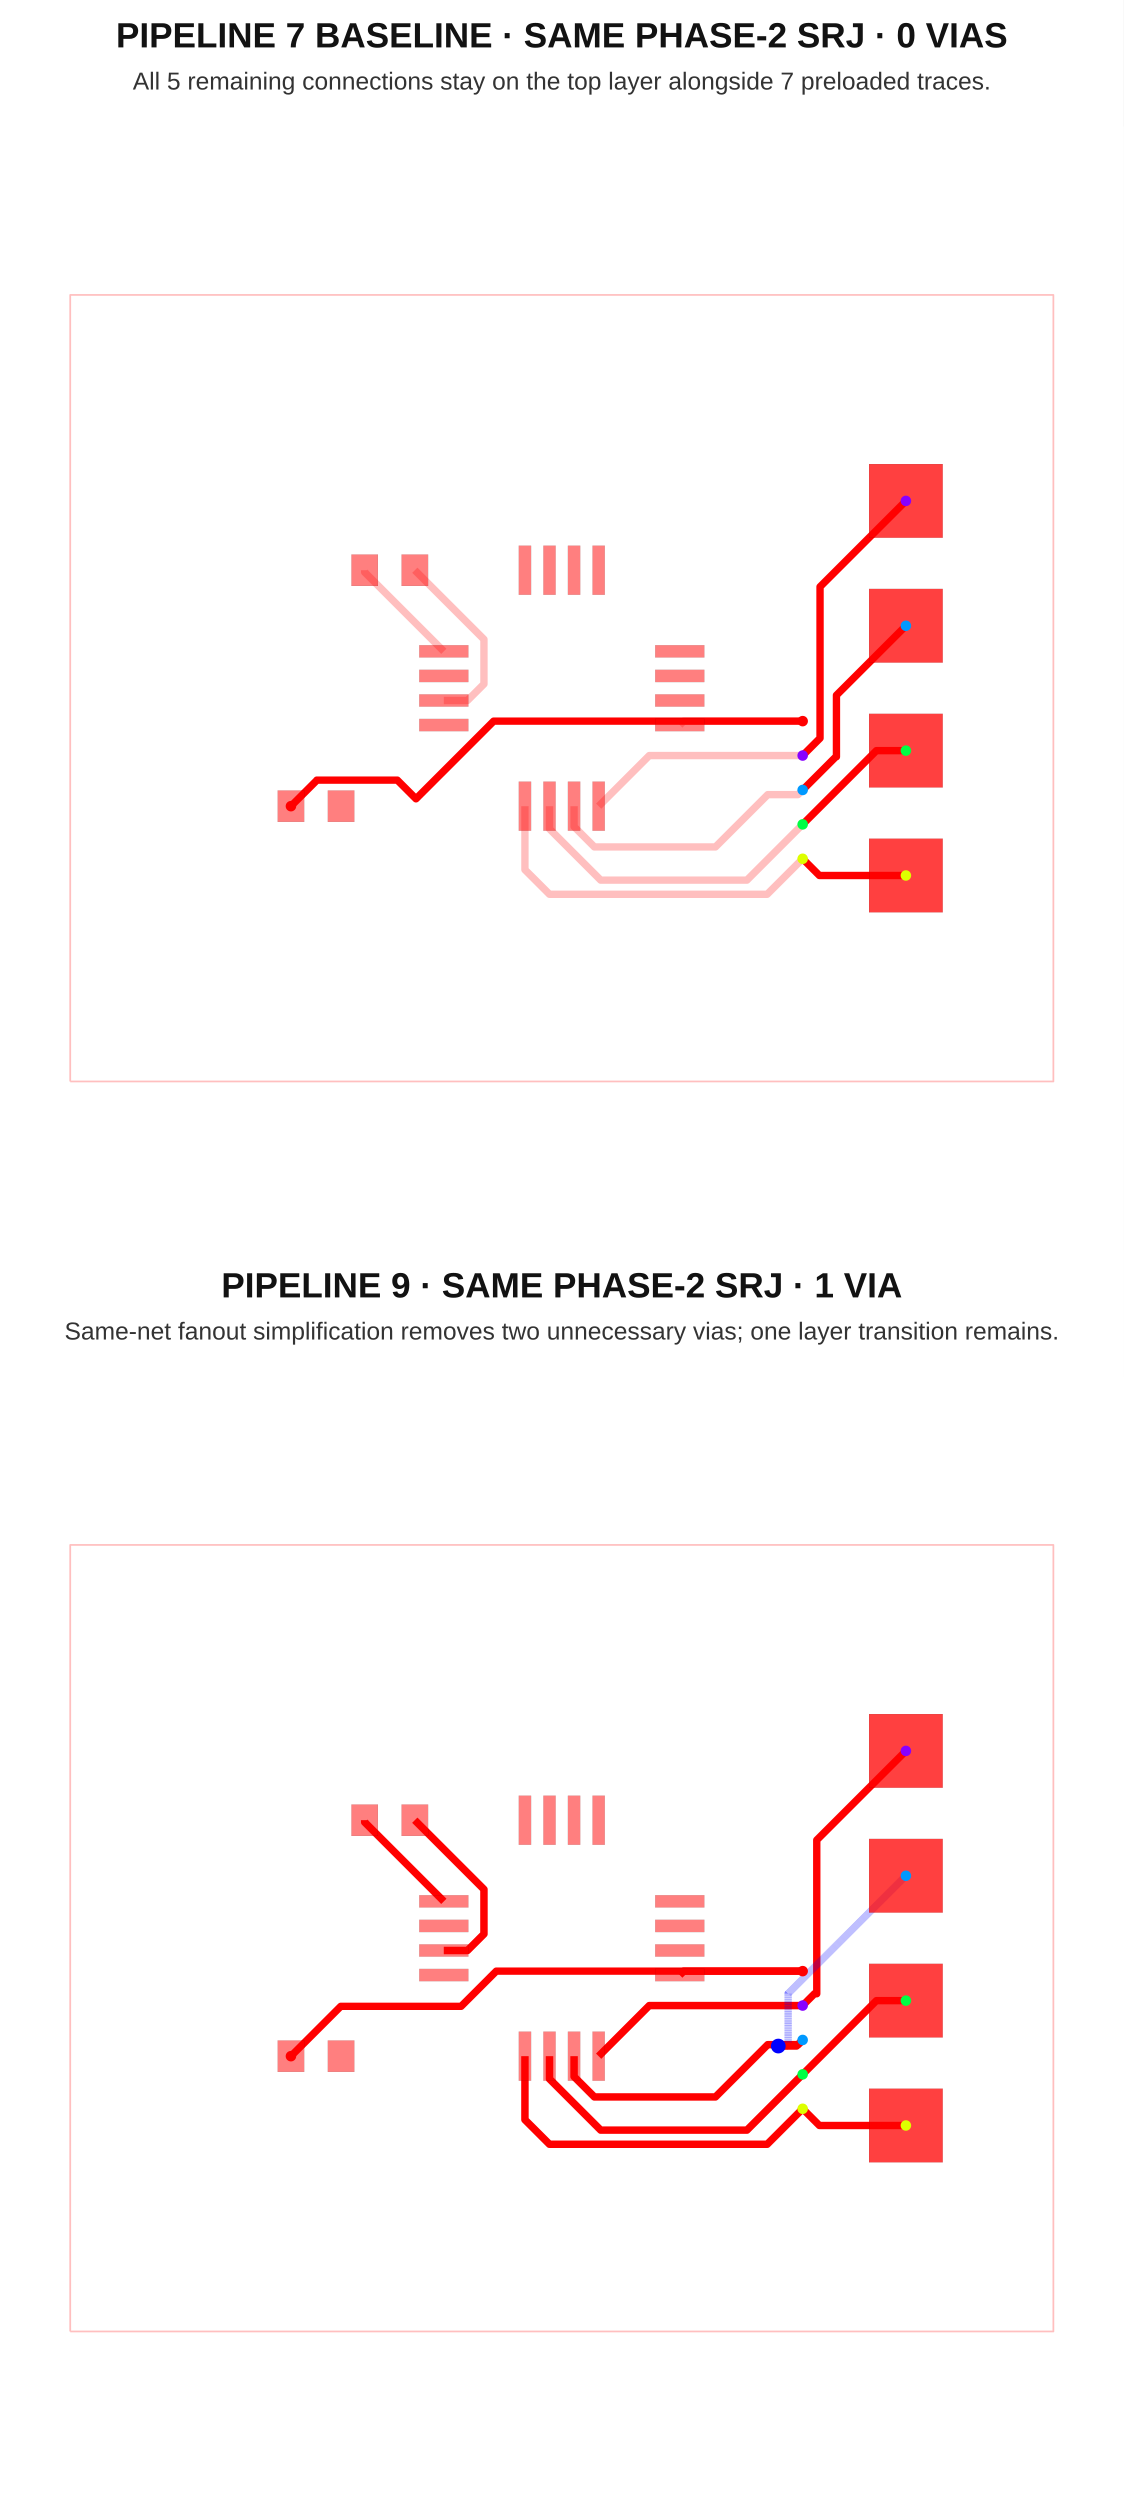
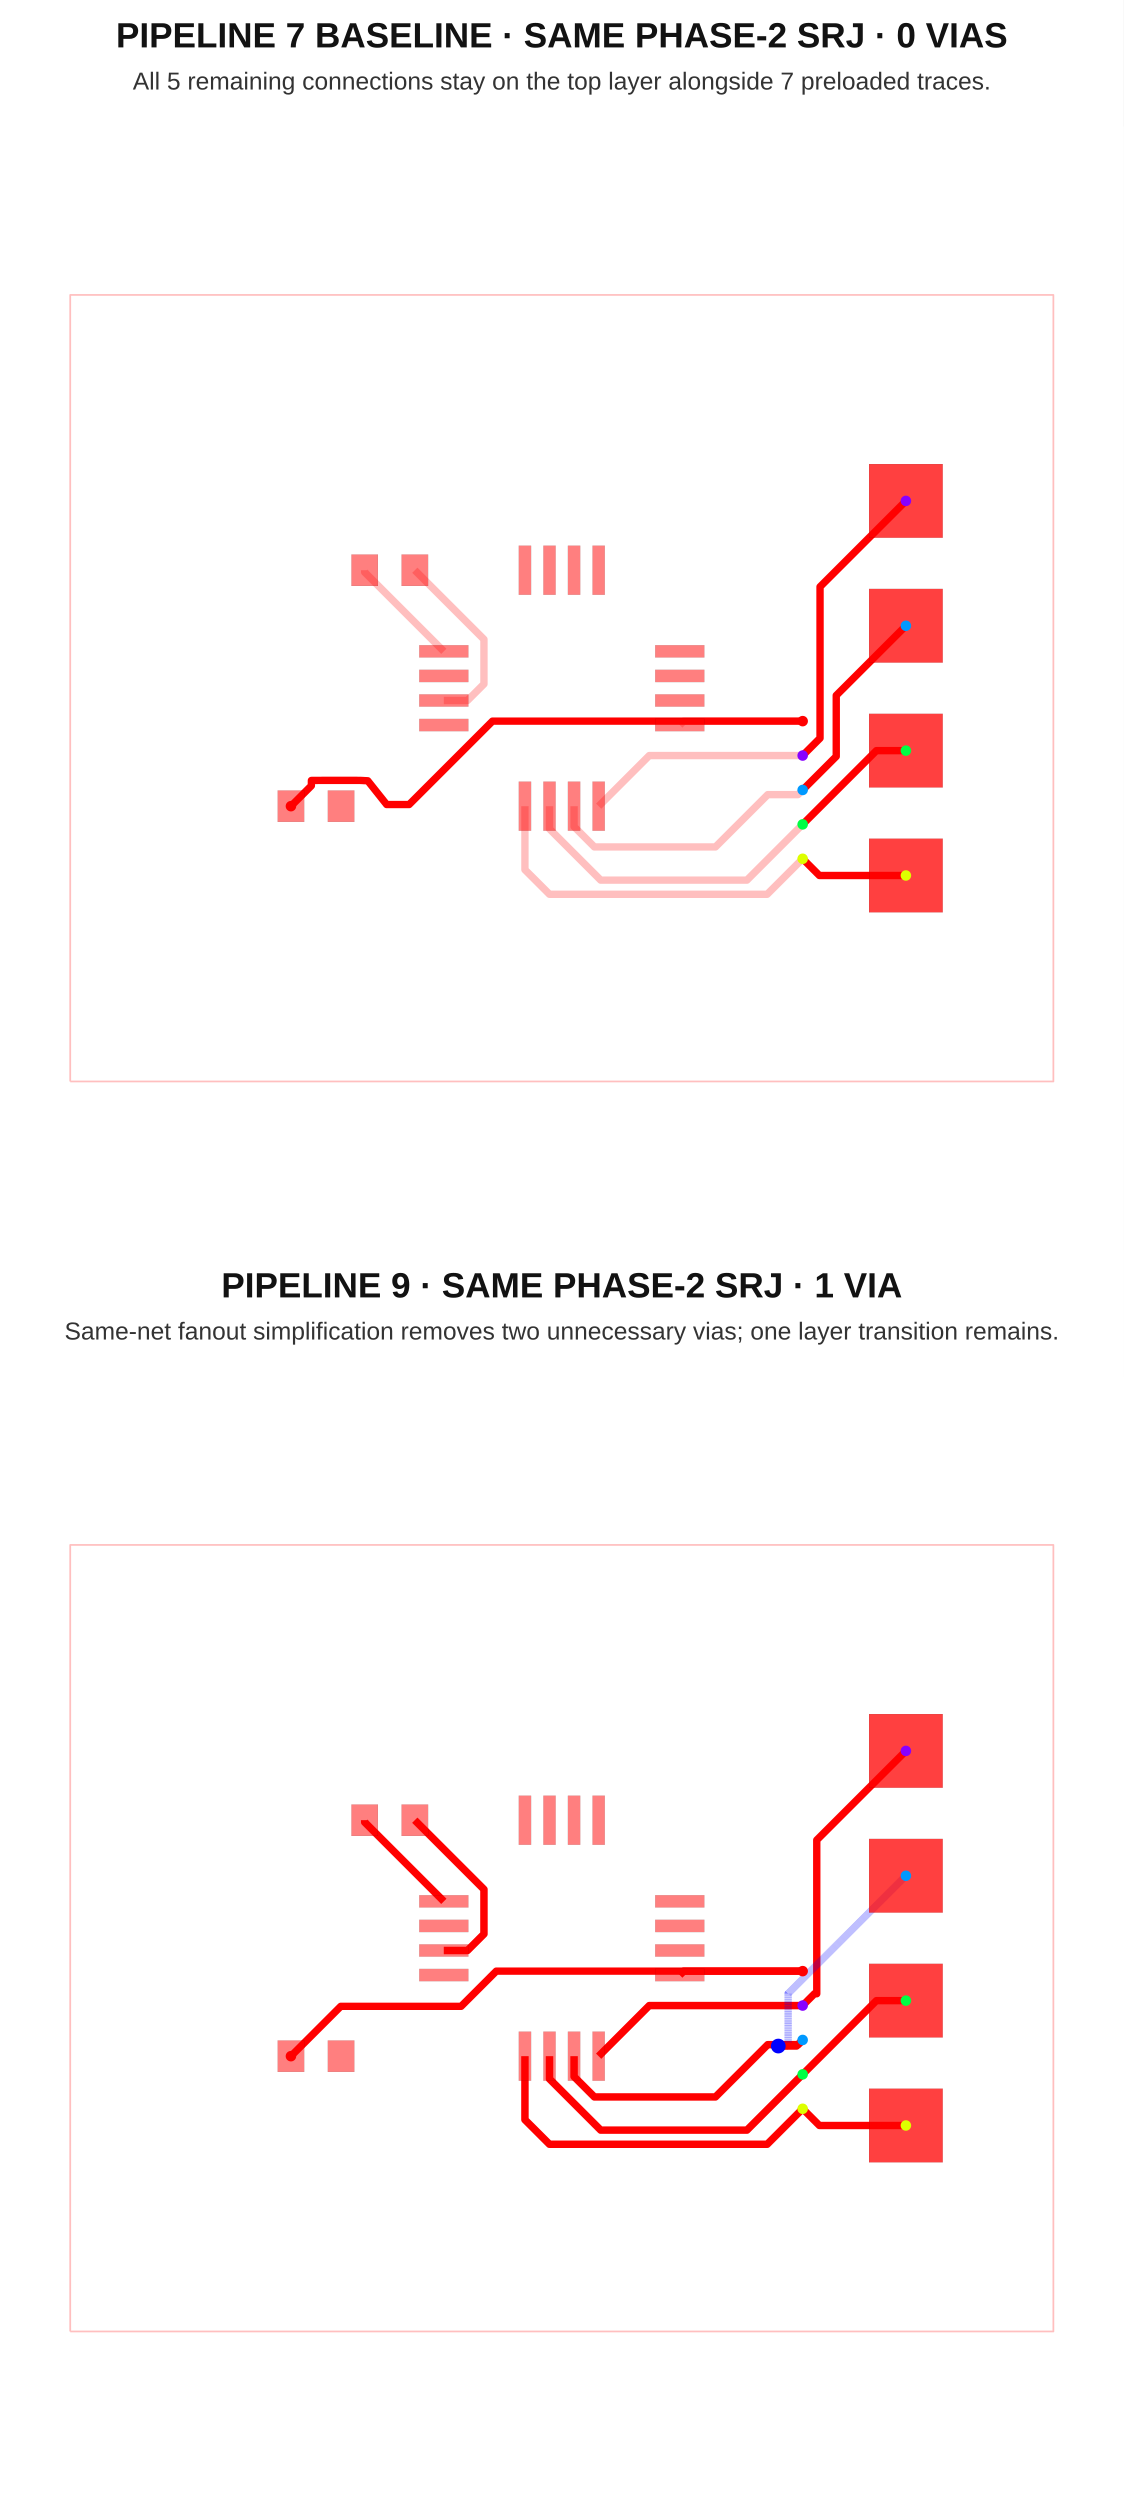
<svg xmlns="http://www.w3.org/2000/svg" width="640" height="1424" viewBox="0 0 640 1424">
  <g transform="translate(0, 0) scale(1, 1) translate(0, 0)">
    <rect width="100%" height="100%" fill="white" />
    <text x="320" y="27" font-family="Arial, sans-serif" font-size="20" font-weight="700" text-anchor="middle" fill="#121212">PIPELINE 7 BASELINE · SAME PHASE-2 SRJ · 0 VIAS</text>
    <text x="320" y="51" font-family="Arial, sans-serif" font-size="14" text-anchor="middle" fill="#333">All 5 remaining connections stay on the top layer alongside 7 preloaded traces.</text>
    <g transform="translate(0 72)">
      <rect width="100%" height="100%" fill="white" />
      <g>
        <polyline data-points="-10,-8 10,-8 10,8 -10,8 -10,-8" data-type="line" data-label="" points="40,544 600,544 600,96 40,96 40,544" fill="none" stroke="rgba(255,0,0,0.25)" stroke-linejoin="round" stroke-width="1px" />
      </g>
      <g>
        <polyline data-points="4.899900000000001,-0.6699999999999999 2.48,-0.6699999999999999 2.4,-0.75" data-type="line" data-label="" points="457.197,338.76 389.44,338.76 387.2,341" fill="none" stroke="rgba(255,0,0,0.25)" stroke-linejoin="round" stroke-width="4.2" />
      </g>
      <g>
        <polyline data-points="0.75,-2.4 1.7799999999999998,-1.37 4.899999999999999,-1.37" data-type="line" data-label="" points="341,387.2 369.84,358.36 457.2,358.36" fill="none" stroke="rgba(255,0,0,0.25)" stroke-linejoin="round" stroke-width="4.2" />
      </g>
      <g>
        <polyline data-points="0.25,-2.4 0.25,-2.81650868008 0.6625258755397136,-3.2290345556197138 3.125910160715991,-3.2290345556197138 4.189941349010209,-2.1650033673254954 4.804996632674503,-2.1650033673254954 4.899999999999999,-2.07" data-type="line" data-label="" points="327,387.2 327,398.862 338.551,410.413 407.525,410.413 437.318,380.62 454.54,380.62 457.2,377.96" fill="none" stroke="rgba(255,0,0,0.25)" stroke-linejoin="round" stroke-width="4.2" />
      </g>
      <g>
        <polyline data-points="-0.25,-2.4 -0.25,-2.8634378580294753 0.7907900038535713,-3.9042278618830464 3.765772138116952,-3.9042278618830464 4.899999999999999,-2.77" data-type="line" data-label="" points="313,387.2 313,400.176 342.142,429.318 425.442,429.318 457.2,397.56" fill="none" stroke="rgba(255,0,0,0.25)" stroke-linejoin="round" stroke-width="4.2" />
      </g>
      <g>
        <polyline data-points="4.899900000000001,-3.4699999999999998 4.1773664077099015,-4.192533592290099 -0.25031793562257487,-4.192533592290099 -0.75,-3.6928515279126737 -0.75,-2.4" data-type="line" data-label="" points="457.197,417.16 436.966,437.391 312.991,437.391 299,423.4 299,387.2" fill="none" stroke="rgba(255,0,0,0.25)" stroke-linejoin="round" stroke-width="4.2" />
      </g>
      <g>
        <polyline data-points="-2.4,-0.25 -1.91866422262809,-0.25 -1.5836729014020692,0.08499132122602093 -1.5836729014020692,0.9936729014020689 -2.99,2.4" data-type="line" data-label="" points="252.8,327 266.277,327 275.657,317.62 275.657,292.177 236.28,252.8" fill="none" stroke="rgba(255,0,0,0.25)" stroke-linejoin="round" stroke-width="4.2" />
      </g>
      <g>
        <polyline data-points="-4.01,2.4 -4.01,2.36 -2.4,0.75" data-type="line" data-label="" points="207.72,252.8 207.72,253.92 252.8,299" fill="none" stroke="rgba(255,0,0,0.25)" stroke-linejoin="round" stroke-width="4.2" />
      </g>
      <g>
-         <polyline data-points="7,3.81 5.253269012543403,2.0632690125434032 5.253269012543403,-1.016630987456598 4.899900000000001,-1.37" data-type="line" data-label="" points="516,213.32 467.092,262.228 467.092,348.466 457.197,358.36" fill="none" stroke="red" stroke-linejoin="round" stroke-width="4.2" />
-       </g>
-       <g>
-         <polyline data-points="7,1.27 5.587144150022742,-0.14285584997725786 5.587144150022742,-1.394679986150074 5.575220013849926,-1.394679986150074 4.899900000000001,-2.07" data-type="line" data-label="" points="516,284.44 476.44,324 476.44,359.051 476.106,359.051 457.197,377.96" fill="none" stroke="red" stroke-linejoin="round" stroke-width="4.2" />
+         <polyline data-points="7,3.81 5.253269001921489,2.063269001921489 5.253269001921489,-1.0166309980785113 4.899900000000001,-1.37" data-type="line" data-label="" points="516,213.32 467.092,262.228 467.092,348.466 457.197,358.36" fill="none" stroke="red" stroke-linejoin="round" stroke-width="4.2" />
+       </g>
+       <g>
+         <polyline data-points="7,1.27 5.5830457953793164,-0.14695420462068354 5.5830457953793164,-1.3868542046206835 4.899900000000001,-2.07" data-type="line" data-label="" points="516,284.44 476.325,324.115 476.325,358.832 457.197,377.96" fill="none" stroke="red" stroke-linejoin="round" stroke-width="4.2" />
      </g>
      <g>
        <polyline data-points="7,-1.27 6.399900000000001,-1.27 4.899900000000001,-2.7699999999999996" data-type="line" data-label="" points="516,355.56 499.197,355.56 457.197,397.56" fill="none" stroke="red" stroke-linejoin="round" stroke-width="4.2" />
      </g>
      <g>
        <polyline data-points="7,-3.81 5.2399000000000004,-3.81 4.899900000000001,-3.4699999999999998" data-type="line" data-label="" points="516,426.68 466.717,426.68 457.197,417.16" fill="none" stroke="red" stroke-linejoin="round" stroke-width="4.2" />
      </g>
      <g>
-         <polyline data-points="4.899900000000001,-0.6699999999999999 -1.3858625080034779,-0.6699999999999999 -2.9661598227157566,-2.2502973147122787 -3.3465400336919924,-1.8699171037360427 -4.98345231463416,-1.8699171037360427 -4.98345231463416,-1.8734523146341604 -5.51,-2.4" data-type="line" data-label="" points="457.197,338.76 281.196,338.76 236.948,383.008 226.297,372.358 180.463,372.358 180.463,372.457 165.72,387.2" fill="none" stroke="red" stroke-linejoin="round" stroke-width="4.2" />
+         <polyline data-points="4.899900000000001,-0.6699999999999999 -1.4098891157596705,-0.6699999999999999 -3.1064600369328974,-2.366570921173227 -3.562792208132482,-2.366570921173227 -3.9471194154760534,-1.8833516108358257 -4.099507999487592,-1.8755998975185775 -4.299507999487592,-1.8745998975185776 -4.399507999487593,-1.8745998975185776 -4.778202531521869,-1.8745998975185776 -5.093850170445378,-1.8765998975185776 -5.094342170957786,-1.975 -5.094342170957786,-1.984342170957786 -5.51,-2.4" data-type="line" data-label="" points="457.197,338.76 280.523,338.76 233.019,386.264 220.242,386.264 209.481,372.734 205.214,372.517 199.614,372.489 196.814,372.489 186.21,372.489 177.372,372.545 177.358,375.3 177.358,375.562 165.72,387.2" fill="none" stroke="red" stroke-linejoin="round" stroke-width="4.2" />
      </g>
      <g>
        <rect data-type="rect" data-label="top" data-x="-2.4" data-y="0.75" x="238.8" y="295.5" width="28" height="7" fill="rgba(255,0,0,0.5)" stroke="black" stroke-width="0.036" />
      </g>
      <g>
        <rect data-type="rect" data-label="top" data-x="-2.4" data-y="0.25" x="238.8" y="309.5" width="28" height="7" fill="rgba(255,0,0,0.5)" stroke="black" stroke-width="0.036" />
      </g>
      <g>
        <rect data-type="rect" data-label="top" data-x="-2.4" data-y="-0.25" x="238.8" y="323.5" width="28" height="7" fill="rgba(255,0,0,0.5)" stroke="black" stroke-width="0.036" />
      </g>
      <g>
        <rect data-type="rect" data-label="top" data-x="-2.4" data-y="-0.75" x="238.8" y="337.5" width="28" height="7" fill="rgba(255,0,0,0.5)" stroke="black" stroke-width="0.036" />
      </g>
      <g>
        <rect data-type="rect" data-label="top source_trace_4" data-x="-0.75" data-y="-2.4" x="295.5" y="373.2" width="7" height="28" fill="rgba(255,0,0,0.5)" stroke="black" stroke-width="0.036" />
      </g>
      <g>
        <rect data-type="rect" data-label="top source_trace_5" data-x="-0.25" data-y="-2.4" x="309.5" y="373.2" width="7" height="28" fill="rgba(255,0,0,0.5)" stroke="black" stroke-width="0.036" />
      </g>
      <g>
        <rect data-type="rect" data-label="top source_trace_6" data-x="0.25" data-y="-2.4" x="323.5" y="373.2" width="7" height="28" fill="rgba(255,0,0,0.5)" stroke="black" stroke-width="0.036" />
      </g>
      <g>
        <rect data-type="rect" data-label="top source_trace_7" data-x="0.75" data-y="-2.4" x="337.5" y="373.2" width="7" height="28" fill="rgba(255,0,0,0.5)" stroke="black" stroke-width="0.036" />
      </g>
      <g>
        <rect data-type="rect" data-label="top source_trace_2" data-x="2.4" data-y="-0.75" x="373.2" y="337.5" width="28" height="7" fill="rgba(255,0,0,0.5)" stroke="black" stroke-width="0.036" />
      </g>
      <g>
        <rect data-type="rect" data-label="top" data-x="2.4" data-y="-0.25" x="373.2" y="323.5" width="28" height="7" fill="rgba(255,0,0,0.5)" stroke="black" stroke-width="0.036" />
      </g>
      <g>
        <rect data-type="rect" data-label="top" data-x="2.4" data-y="0.25" x="373.2" y="309.5" width="28" height="7" fill="rgba(255,0,0,0.5)" stroke="black" stroke-width="0.036" />
      </g>
      <g>
        <rect data-type="rect" data-label="top" data-x="2.4" data-y="0.75" x="373.2" y="295.5" width="28" height="7" fill="rgba(255,0,0,0.5)" stroke="black" stroke-width="0.036" />
      </g>
      <g>
        <rect data-type="rect" data-label="top" data-x="0.75" data-y="2.4" x="337.5" y="238.8" width="7" height="28" fill="rgba(255,0,0,0.5)" stroke="black" stroke-width="0.036" />
      </g>
      <g>
        <rect data-type="rect" data-label="top" data-x="0.25" data-y="2.4" x="323.5" y="238.8" width="7" height="28" fill="rgba(255,0,0,0.5)" stroke="black" stroke-width="0.036" />
      </g>
      <g>
        <rect data-type="rect" data-label="top" data-x="-0.25" data-y="2.4" x="309.5" y="238.8" width="7" height="28" fill="rgba(255,0,0,0.5)" stroke="black" stroke-width="0.036" />
      </g>
      <g>
        <rect data-type="rect" data-label="top" data-x="-0.75" data-y="2.4" x="295.5" y="238.8" width="7" height="28" fill="rgba(255,0,0,0.5)" stroke="black" stroke-width="0.036" />
      </g>
      <g>
        <rect data-type="rect" data-label="top" data-x="-4.01" data-y="2.4" x="200.16" y="243.84" width="15.12" height="17.92" fill="rgba(255,0,0,0.5)" stroke="black" stroke-width="0.036" />
      </g>
      <g>
        <rect data-type="rect" data-label="top" data-x="-2.99" data-y="2.4" x="228.72" y="243.84" width="15.12" height="17.92" fill="rgba(255,0,0,0.5)" stroke="black" stroke-width="0.036" />
      </g>
      <g>
        <rect data-type="rect" data-label="top source_trace_2" data-x="-5.51" data-y="-2.4" x="158.16" y="378.24" width="15.12" height="17.92" fill="rgba(255,0,0,0.5)" stroke="black" stroke-width="0.036" />
      </g>
      <g>
        <rect data-type="rect" data-label="top" data-x="-4.49" data-y="-2.4" x="186.72" y="378.24" width="15.12" height="17.92" fill="rgba(255,0,0,0.5)" stroke="black" stroke-width="0.036" />
      </g>
      <g>
        <rect data-type="rect" data-label="top source_trace_4 bottom source_trace_4" data-x="7" data-y="-3.81" x="495" y="405.68" width="42" height="42" fill="rgba(255,0,0,0.75)" stroke="black" stroke-width="0.036" />
      </g>
      <g>
        <rect data-type="rect" data-label="top source_trace_5 bottom source_trace_5" data-x="7" data-y="-1.27" x="495" y="334.56" width="42" height="42" fill="rgba(255,0,0,0.75)" stroke="black" stroke-width="0.036" />
      </g>
      <g>
        <rect data-type="rect" data-label="top source_trace_6 bottom source_trace_6" data-x="7" data-y="1.27" x="495" y="263.44" width="42" height="42" fill="rgba(255,0,0,0.75)" stroke="black" stroke-width="0.036" />
      </g>
      <g>
        <rect data-type="rect" data-label="top source_trace_7 bottom source_trace_7" data-x="7" data-y="3.81" x="495" y="192.32" width="42" height="42" fill="rgba(255,0,0,0.75)" stroke="black" stroke-width="0.036" />
      </g>
      <g>
        <circle data-type="point" data-label="source_trace_2 source_trace_2 top" data-x="-5.51" data-y="-2.4" cx="165.72" cy="387.2" r="3" fill="hsl(0, 100%, 50%)" />
      </g>
      <g>
        <circle data-type="point" data-label="source_trace_2 source_trace_2 top" data-x="4.899900000000001" data-y="-0.6699999999999999" cx="457.197" cy="338.76" r="3" fill="hsl(0, 100%, 50%)" />
      </g>
      <g>
        <circle data-type="point" data-label="source_trace_4 source_trace_4 top" data-x="7" data-y="-3.81" cx="516" cy="426.68" r="3" fill="hsl(68, 100%, 50%)" />
      </g>
      <g>
        <circle data-type="point" data-label="source_trace_4 source_trace_4 top" data-x="4.899900000000001" data-y="-3.4699999999999998" cx="457.197" cy="417.16" r="3" fill="hsl(68, 100%, 50%)" />
      </g>
      <g>
        <circle data-type="point" data-label="source_trace_5 source_trace_5 top" data-x="7" data-y="-1.27" cx="516" cy="355.56" r="3" fill="hsl(136, 100%, 50%)" />
      </g>
      <g>
        <circle data-type="point" data-label="source_trace_5 source_trace_5 top" data-x="4.899900000000001" data-y="-2.7699999999999996" cx="457.197" cy="397.56" r="3" fill="hsl(136, 100%, 50%)" />
      </g>
      <g>
        <circle data-type="point" data-label="source_trace_6 source_trace_6 top" data-x="7" data-y="1.27" cx="516" cy="284.44" r="3" fill="hsl(204, 100%, 50%)" />
      </g>
      <g>
        <circle data-type="point" data-label="source_trace_6 source_trace_6 top" data-x="4.899900000000001" data-y="-2.07" cx="457.197" cy="377.96" r="3" fill="hsl(204, 100%, 50%)" />
      </g>
      <g>
        <circle data-type="point" data-label="source_trace_7 source_trace_7 top" data-x="7" data-y="3.81" cx="516" cy="213.32" r="3" fill="hsl(272, 100%, 50%)" />
      </g>
      <g>
        <circle data-type="point" data-label="source_trace_7 source_trace_7 top" data-x="4.899900000000001" data-y="-1.37" cx="457.197" cy="358.36" r="3" fill="hsl(272, 100%, 50%)" />
      </g>
      <g id="crosshair" style="display: none">
        <line id="crosshair-h" y1="0" y2="640" stroke="#666" stroke-width="0.5" />
        <line id="crosshair-v" x1="0" x2="640" stroke="#666" stroke-width="0.5" />
        <text id="coordinates" font-family="monospace" font-size="12" fill="#666" />
      </g>
    </g>
  </g>
  <g transform="translate(0, 712) scale(1, 1) translate(0, 0)">
    <rect width="100%" height="100%" fill="white" />
    <text x="320" y="27" font-family="Arial, sans-serif" font-size="20" font-weight="700" text-anchor="middle" fill="#121212">PIPELINE 9 · SAME PHASE-2 SRJ · 1 VIA</text>
    <text x="320" y="51" font-family="Arial, sans-serif" font-size="14" text-anchor="middle" fill="#333">Same-net fanout simplification removes two unnecessary vias; one layer transition remains.</text>
    <g transform="translate(0 72)">
      <rect width="100%" height="100%" fill="white" />
      <g>
        <polyline data-points="-10,-8 10,-8 10,8 -10,8 -10,-8" data-type="line" data-label="" points="40,544 600,544 600,96 40,96 40,544" fill="none" stroke="rgba(255,0,0,0.25)" stroke-linejoin="round" stroke-width="1px" />
      </g>
      <g>
        <polyline data-points="4.899900000000001,-0.6699999999999999 2.48,-0.6699999999999999 2.4,-0.75" data-type="line" data-label="" points="457.197,338.76 389.44,338.76 387.2,341" fill="none" stroke="rgba(255,0,0,0.25)" stroke-linejoin="round" stroke-width="4.2" />
      </g>
      <g>
        <polyline data-points="0.75,-2.4 1.7799999999999998,-1.37 4.899999999999999,-1.37" data-type="line" data-label="" points="341,387.2 369.84,358.36 457.2,358.36" fill="none" stroke="rgba(255,0,0,0.25)" stroke-linejoin="round" stroke-width="4.2" />
      </g>
      <g>
        <polyline data-points="0.25,-2.4 0.25,-2.81650868008 0.6625258755397136,-3.2290345556197138 3.125910160715991,-3.2290345556197138 4.189941349010209,-2.1650033673254954 4.804996632674503,-2.1650033673254954 4.899999999999999,-2.07" data-type="line" data-label="" points="327,387.2 327,398.862 338.551,410.413 407.525,410.413 437.318,380.62 454.54,380.62 457.2,377.96" fill="none" stroke="rgba(255,0,0,0.25)" stroke-linejoin="round" stroke-width="4.2" />
      </g>
      <g>
        <polyline data-points="-0.25,-2.4 -0.25,-2.8634378580294753 0.7907900038535713,-3.9042278618830464 3.765772138116952,-3.9042278618830464 4.899999999999999,-2.77" data-type="line" data-label="" points="313,387.2 313,400.176 342.142,429.318 425.442,429.318 457.2,397.56" fill="none" stroke="rgba(255,0,0,0.25)" stroke-linejoin="round" stroke-width="4.2" />
      </g>
      <g>
        <polyline data-points="4.899900000000001,-3.4699999999999998 4.1773664077099015,-4.192533592290099 -0.25031793562257487,-4.192533592290099 -0.75,-3.6928515279126737 -0.75,-2.4" data-type="line" data-label="" points="457.197,417.16 436.966,437.391 312.991,437.391 299,423.4 299,387.2" fill="none" stroke="rgba(255,0,0,0.25)" stroke-linejoin="round" stroke-width="4.2" />
      </g>
      <g>
        <polyline data-points="-2.4,-0.25 -1.91866422262809,-0.25 -1.5836729014020692,0.08499132122602093 -1.5836729014020692,0.9936729014020689 -2.99,2.4" data-type="line" data-label="" points="252.8,327 266.277,327 275.657,317.62 275.657,292.177 236.28,252.8" fill="none" stroke="rgba(255,0,0,0.25)" stroke-linejoin="round" stroke-width="4.2" />
      </g>
      <g>
        <polyline data-points="-4.01,2.4 -4.01,2.36 -2.4,0.75" data-type="line" data-label="" points="207.72,252.8 207.72,253.92 252.8,299" fill="none" stroke="rgba(255,0,0,0.25)" stroke-linejoin="round" stroke-width="4.2" />
      </g>
      <g>
        <polyline data-points="4.899900000000001,-0.6699999999999999 2.48,-0.6699999999999999 2.4,-0.75" data-type="line" data-label="" points="457.197,338.76 389.44,338.76 387.2,341" fill="none" stroke="red" stroke-linejoin="round" stroke-width="4.2" />
      </g>
      <g>
        <polyline data-points="0.75,-2.4 1.7799999999999998,-1.37 4.899999999999999,-1.37" data-type="line" data-label="" points="341,387.2 369.84,358.36 457.2,358.36" fill="none" stroke="red" stroke-linejoin="round" stroke-width="4.2" />
      </g>
      <g>
        <polyline data-points="0.25,-2.4 0.25,-2.81650868008 0.6625258755397136,-3.2290345556197138 3.125910160715991,-3.2290345556197138 4.189941349010209,-2.1650033673254954 4.804996632674503,-2.1650033673254954 4.899999999999999,-2.07" data-type="line" data-label="" points="327,387.2 327,398.862 338.551,410.413 407.525,410.413 437.318,380.62 454.54,380.62 457.2,377.96" fill="none" stroke="red" stroke-linejoin="round" stroke-width="4.2" />
      </g>
      <g>
        <polyline data-points="-0.25,-2.4 -0.25,-2.8634378580294753 0.7907900038535713,-3.9042278618830464 3.765772138116952,-3.9042278618830464 4.899999999999999,-2.77" data-type="line" data-label="" points="313,387.2 313,400.176 342.142,429.318 425.442,429.318 457.2,397.56" fill="none" stroke="red" stroke-linejoin="round" stroke-width="4.2" />
      </g>
      <g>
        <polyline data-points="4.899900000000001,-3.4699999999999998 4.1773664077099015,-4.192533592290099 -0.25031793562257487,-4.192533592290099 -0.75,-3.6928515279126737 -0.75,-2.4" data-type="line" data-label="" points="457.197,417.16 436.966,437.391 312.991,437.391 299,423.4 299,387.2" fill="none" stroke="red" stroke-linejoin="round" stroke-width="4.2" />
      </g>
      <g>
        <polyline data-points="-2.4,-0.25 -1.91866422262809,-0.25 -1.5836729014020692,0.08499132122602093 -1.5836729014020692,0.9936729014020689 -2.99,2.4" data-type="line" data-label="" points="252.8,327 266.277,327 275.657,317.62 275.657,292.177 236.28,252.8" fill="none" stroke="red" stroke-linejoin="round" stroke-width="4.2" />
      </g>
      <g>
        <polyline data-points="-4.01,2.4 -4.01,2.36 -2.4,0.75" data-type="line" data-label="" points="207.72,252.8 207.72,253.92 252.8,299" fill="none" stroke="red" stroke-linejoin="round" stroke-width="4.2" />
      </g>
      <g>
        <polyline data-points="7,3.81 5.186712391596768,1.9967123915967684 5.186712391596768,-1.1301873034239796 5.139812696576021,-1.1301873034239796 4.9,-1.37" data-type="line" data-label="" points="516,213.32 465.228,264.092 465.228,351.645 463.915,351.645 457.2,358.36" fill="none" stroke="red" stroke-linejoin="round" stroke-width="4.2" />
      </g>
      <g>
        <polyline data-points="7,1.27 4.604353915646059,-1.1256460843539409 4.604353915646059,-2.1933008692747222 4.404699130725278,-2.1933008692747222 4.404,-2.194" data-type="line" data-label="" points="516,284.44 448.922,351.518 448.922,381.412 443.332,381.412 443.312,381.432" fill="none" stroke="rgba(0,0,255,0.5)" stroke-linejoin="round" stroke-width="4.2" stroke-dasharray="0.2 0.2" />
      </g>
      <g>
        <polyline data-points="4.404,-2.194 4.776,-2.194 4.9,-2.07" data-type="line" data-label="" points="443.312,381.432 453.728,381.432 457.2,377.96" fill="none" stroke="red" stroke-linejoin="round" stroke-width="4.2" />
      </g>
      <g>
        <polyline data-points="7,-1.27 6.4,-1.27 4.9,-2.77" data-type="line" data-label="" points="516,355.56 499.2,355.56 457.2,397.56" fill="none" stroke="red" stroke-linejoin="round" stroke-width="4.2" />
      </g>
      <g>
        <polyline data-points="7,-3.81 5.24,-3.81 4.9,-3.47" data-type="line" data-label="" points="516,426.68 466.72,426.68 457.2,417.16" fill="none" stroke="red" stroke-linejoin="round" stroke-width="4.2" />
      </g>
      <g>
-         <polyline data-points="4.899900000000001,-0.6699999999999999 -1.3328775315435373,-0.6699999999999999 -2.0488775315435372,-1.386 -4.4959999999999996,-1.386 -5.51,-2.4" data-type="line" data-label="" points="457.197,338.76 282.679,338.76 262.631,358.808 194.112,358.808 165.72,387.2" fill="none" stroke="red" stroke-linejoin="round" stroke-width="4.2" />
+         <polyline data-points="4.899900000000001,-0.6699999999999999 -1.3328771177141918,-0.6699999999999999 -2.048877117714192,-1.386 -4.4959999999999996,-1.386 -5.51,-2.4" data-type="line" data-label="" points="457.197,338.76 282.679,338.76 262.631,358.808 194.112,358.808 165.72,387.2" fill="none" stroke="red" stroke-linejoin="round" stroke-width="4.2" />
      </g>
      <g>
        <rect data-type="rect" data-label="top" data-x="-2.4" data-y="0.75" x="238.8" y="295.5" width="28" height="7" fill="rgba(255,0,0,0.5)" stroke="black" stroke-width="0.036" />
      </g>
      <g>
        <rect data-type="rect" data-label="top" data-x="-2.4" data-y="0.25" x="238.8" y="309.5" width="28" height="7" fill="rgba(255,0,0,0.5)" stroke="black" stroke-width="0.036" />
      </g>
      <g>
        <rect data-type="rect" data-label="top" data-x="-2.4" data-y="-0.25" x="238.8" y="323.5" width="28" height="7" fill="rgba(255,0,0,0.5)" stroke="black" stroke-width="0.036" />
      </g>
      <g>
        <rect data-type="rect" data-label="top" data-x="-2.4" data-y="-0.75" x="238.8" y="337.5" width="28" height="7" fill="rgba(255,0,0,0.5)" stroke="black" stroke-width="0.036" />
      </g>
      <g>
        <rect data-type="rect" data-label="top source_trace_4" data-x="-0.75" data-y="-2.4" x="295.5" y="373.2" width="7" height="28" fill="rgba(255,0,0,0.5)" stroke="black" stroke-width="0.036" />
      </g>
      <g>
        <rect data-type="rect" data-label="top source_trace_5" data-x="-0.25" data-y="-2.4" x="309.5" y="373.2" width="7" height="28" fill="rgba(255,0,0,0.5)" stroke="black" stroke-width="0.036" />
      </g>
      <g>
        <rect data-type="rect" data-label="top source_trace_6" data-x="0.25" data-y="-2.4" x="323.5" y="373.2" width="7" height="28" fill="rgba(255,0,0,0.5)" stroke="black" stroke-width="0.036" />
      </g>
      <g>
        <rect data-type="rect" data-label="top source_trace_7" data-x="0.75" data-y="-2.4" x="337.5" y="373.2" width="7" height="28" fill="rgba(255,0,0,0.5)" stroke="black" stroke-width="0.036" />
      </g>
      <g>
        <rect data-type="rect" data-label="top source_trace_2" data-x="2.4" data-y="-0.75" x="373.2" y="337.5" width="28" height="7" fill="rgba(255,0,0,0.5)" stroke="black" stroke-width="0.036" />
      </g>
      <g>
        <rect data-type="rect" data-label="top" data-x="2.4" data-y="-0.25" x="373.2" y="323.5" width="28" height="7" fill="rgba(255,0,0,0.5)" stroke="black" stroke-width="0.036" />
      </g>
      <g>
        <rect data-type="rect" data-label="top" data-x="2.4" data-y="0.25" x="373.2" y="309.5" width="28" height="7" fill="rgba(255,0,0,0.5)" stroke="black" stroke-width="0.036" />
      </g>
      <g>
        <rect data-type="rect" data-label="top" data-x="2.4" data-y="0.75" x="373.2" y="295.5" width="28" height="7" fill="rgba(255,0,0,0.5)" stroke="black" stroke-width="0.036" />
      </g>
      <g>
        <rect data-type="rect" data-label="top" data-x="0.75" data-y="2.4" x="337.5" y="238.8" width="7" height="28" fill="rgba(255,0,0,0.5)" stroke="black" stroke-width="0.036" />
      </g>
      <g>
        <rect data-type="rect" data-label="top" data-x="0.25" data-y="2.4" x="323.5" y="238.8" width="7" height="28" fill="rgba(255,0,0,0.5)" stroke="black" stroke-width="0.036" />
      </g>
      <g>
        <rect data-type="rect" data-label="top" data-x="-0.25" data-y="2.4" x="309.5" y="238.8" width="7" height="28" fill="rgba(255,0,0,0.5)" stroke="black" stroke-width="0.036" />
      </g>
      <g>
        <rect data-type="rect" data-label="top" data-x="-0.75" data-y="2.4" x="295.5" y="238.8" width="7" height="28" fill="rgba(255,0,0,0.5)" stroke="black" stroke-width="0.036" />
      </g>
      <g>
        <rect data-type="rect" data-label="top" data-x="-4.01" data-y="2.4" x="200.16" y="243.84" width="15.12" height="17.92" fill="rgba(255,0,0,0.5)" stroke="black" stroke-width="0.036" />
      </g>
      <g>
        <rect data-type="rect" data-label="top" data-x="-2.99" data-y="2.4" x="228.72" y="243.84" width="15.12" height="17.92" fill="rgba(255,0,0,0.5)" stroke="black" stroke-width="0.036" />
      </g>
      <g>
        <rect data-type="rect" data-label="top source_trace_2" data-x="-5.51" data-y="-2.4" x="158.16" y="378.24" width="15.12" height="17.92" fill="rgba(255,0,0,0.5)" stroke="black" stroke-width="0.036" />
      </g>
      <g>
        <rect data-type="rect" data-label="top" data-x="-4.49" data-y="-2.4" x="186.72" y="378.24" width="15.12" height="17.92" fill="rgba(255,0,0,0.5)" stroke="black" stroke-width="0.036" />
      </g>
      <g>
        <rect data-type="rect" data-label="top source_trace_4 bottom source_trace_4" data-x="7" data-y="-3.81" x="495" y="405.68" width="42" height="42" fill="rgba(255,0,0,0.75)" stroke="black" stroke-width="0.036" />
      </g>
      <g>
        <rect data-type="rect" data-label="top source_trace_5 bottom source_trace_5" data-x="7" data-y="-1.27" x="495" y="334.56" width="42" height="42" fill="rgba(255,0,0,0.75)" stroke="black" stroke-width="0.036" />
      </g>
      <g>
        <rect data-type="rect" data-label="top source_trace_6 bottom source_trace_6" data-x="7" data-y="1.27" x="495" y="263.44" width="42" height="42" fill="rgba(255,0,0,0.75)" stroke="black" stroke-width="0.036" />
      </g>
      <g>
        <rect data-type="rect" data-label="top source_trace_7 bottom source_trace_7" data-x="7" data-y="3.81" x="495" y="192.32" width="42" height="42" fill="rgba(255,0,0,0.75)" stroke="black" stroke-width="0.036" />
      </g>
      <circle data-type="circle" data-label="" data-x="4.404" data-y="-2.194" cx="443.312" cy="381.432" r="4.2" fill="blue" stroke="none" stroke-width="0.036" />
      <g>
        <circle data-type="point" data-label="source_trace_2 source_trace_2 top" data-x="-5.51" data-y="-2.4" cx="165.72" cy="387.2" r="3" fill="hsl(0, 100%, 50%)" />
      </g>
      <g>
        <circle data-type="point" data-label="source_trace_2 source_trace_2 top" data-x="4.899900000000001" data-y="-0.6699999999999999" cx="457.197" cy="338.76" r="3" fill="hsl(0, 100%, 50%)" />
      </g>
      <g>
        <circle data-type="point" data-label="source_trace_4 source_trace_4 top" data-x="7" data-y="-3.81" cx="516" cy="426.68" r="3" fill="hsl(68, 100%, 50%)" />
      </g>
      <g>
        <circle data-type="point" data-label="source_trace_4 source_trace_4 top" data-x="4.899900000000001" data-y="-3.4699999999999998" cx="457.197" cy="417.16" r="3" fill="hsl(68, 100%, 50%)" />
      </g>
      <g>
        <circle data-type="point" data-label="source_trace_5 source_trace_5 top" data-x="7" data-y="-1.27" cx="516" cy="355.56" r="3" fill="hsl(136, 100%, 50%)" />
      </g>
      <g>
        <circle data-type="point" data-label="source_trace_5 source_trace_5 top" data-x="4.899900000000001" data-y="-2.7699999999999996" cx="457.197" cy="397.56" r="3" fill="hsl(136, 100%, 50%)" />
      </g>
      <g>
        <circle data-type="point" data-label="source_trace_6 source_trace_6 top" data-x="7" data-y="1.27" cx="516" cy="284.44" r="3" fill="hsl(204, 100%, 50%)" />
      </g>
      <g>
        <circle data-type="point" data-label="source_trace_6 source_trace_6 top" data-x="4.899900000000001" data-y="-2.07" cx="457.197" cy="377.96" r="3" fill="hsl(204, 100%, 50%)" />
      </g>
      <g>
        <circle data-type="point" data-label="source_trace_7 source_trace_7 top" data-x="7" data-y="3.81" cx="516" cy="213.32" r="3" fill="hsl(272, 100%, 50%)" />
      </g>
      <g>
        <circle data-type="point" data-label="source_trace_7 source_trace_7 top" data-x="4.899900000000001" data-y="-1.37" cx="457.197" cy="358.36" r="3" fill="hsl(272, 100%, 50%)" />
      </g>
      <g id="crosshair__stack1" style="display: none">
        <line id="crosshair-h__stack1" y1="0" y2="640" stroke="#666" stroke-width="0.5" />
        <line id="crosshair-v__stack1" x1="0" x2="640" stroke="#666" stroke-width="0.5" />
        <text id="coordinates__stack1" font-family="monospace" font-size="12" fill="#666" />
      </g>
    </g>
  </g>
</svg>
